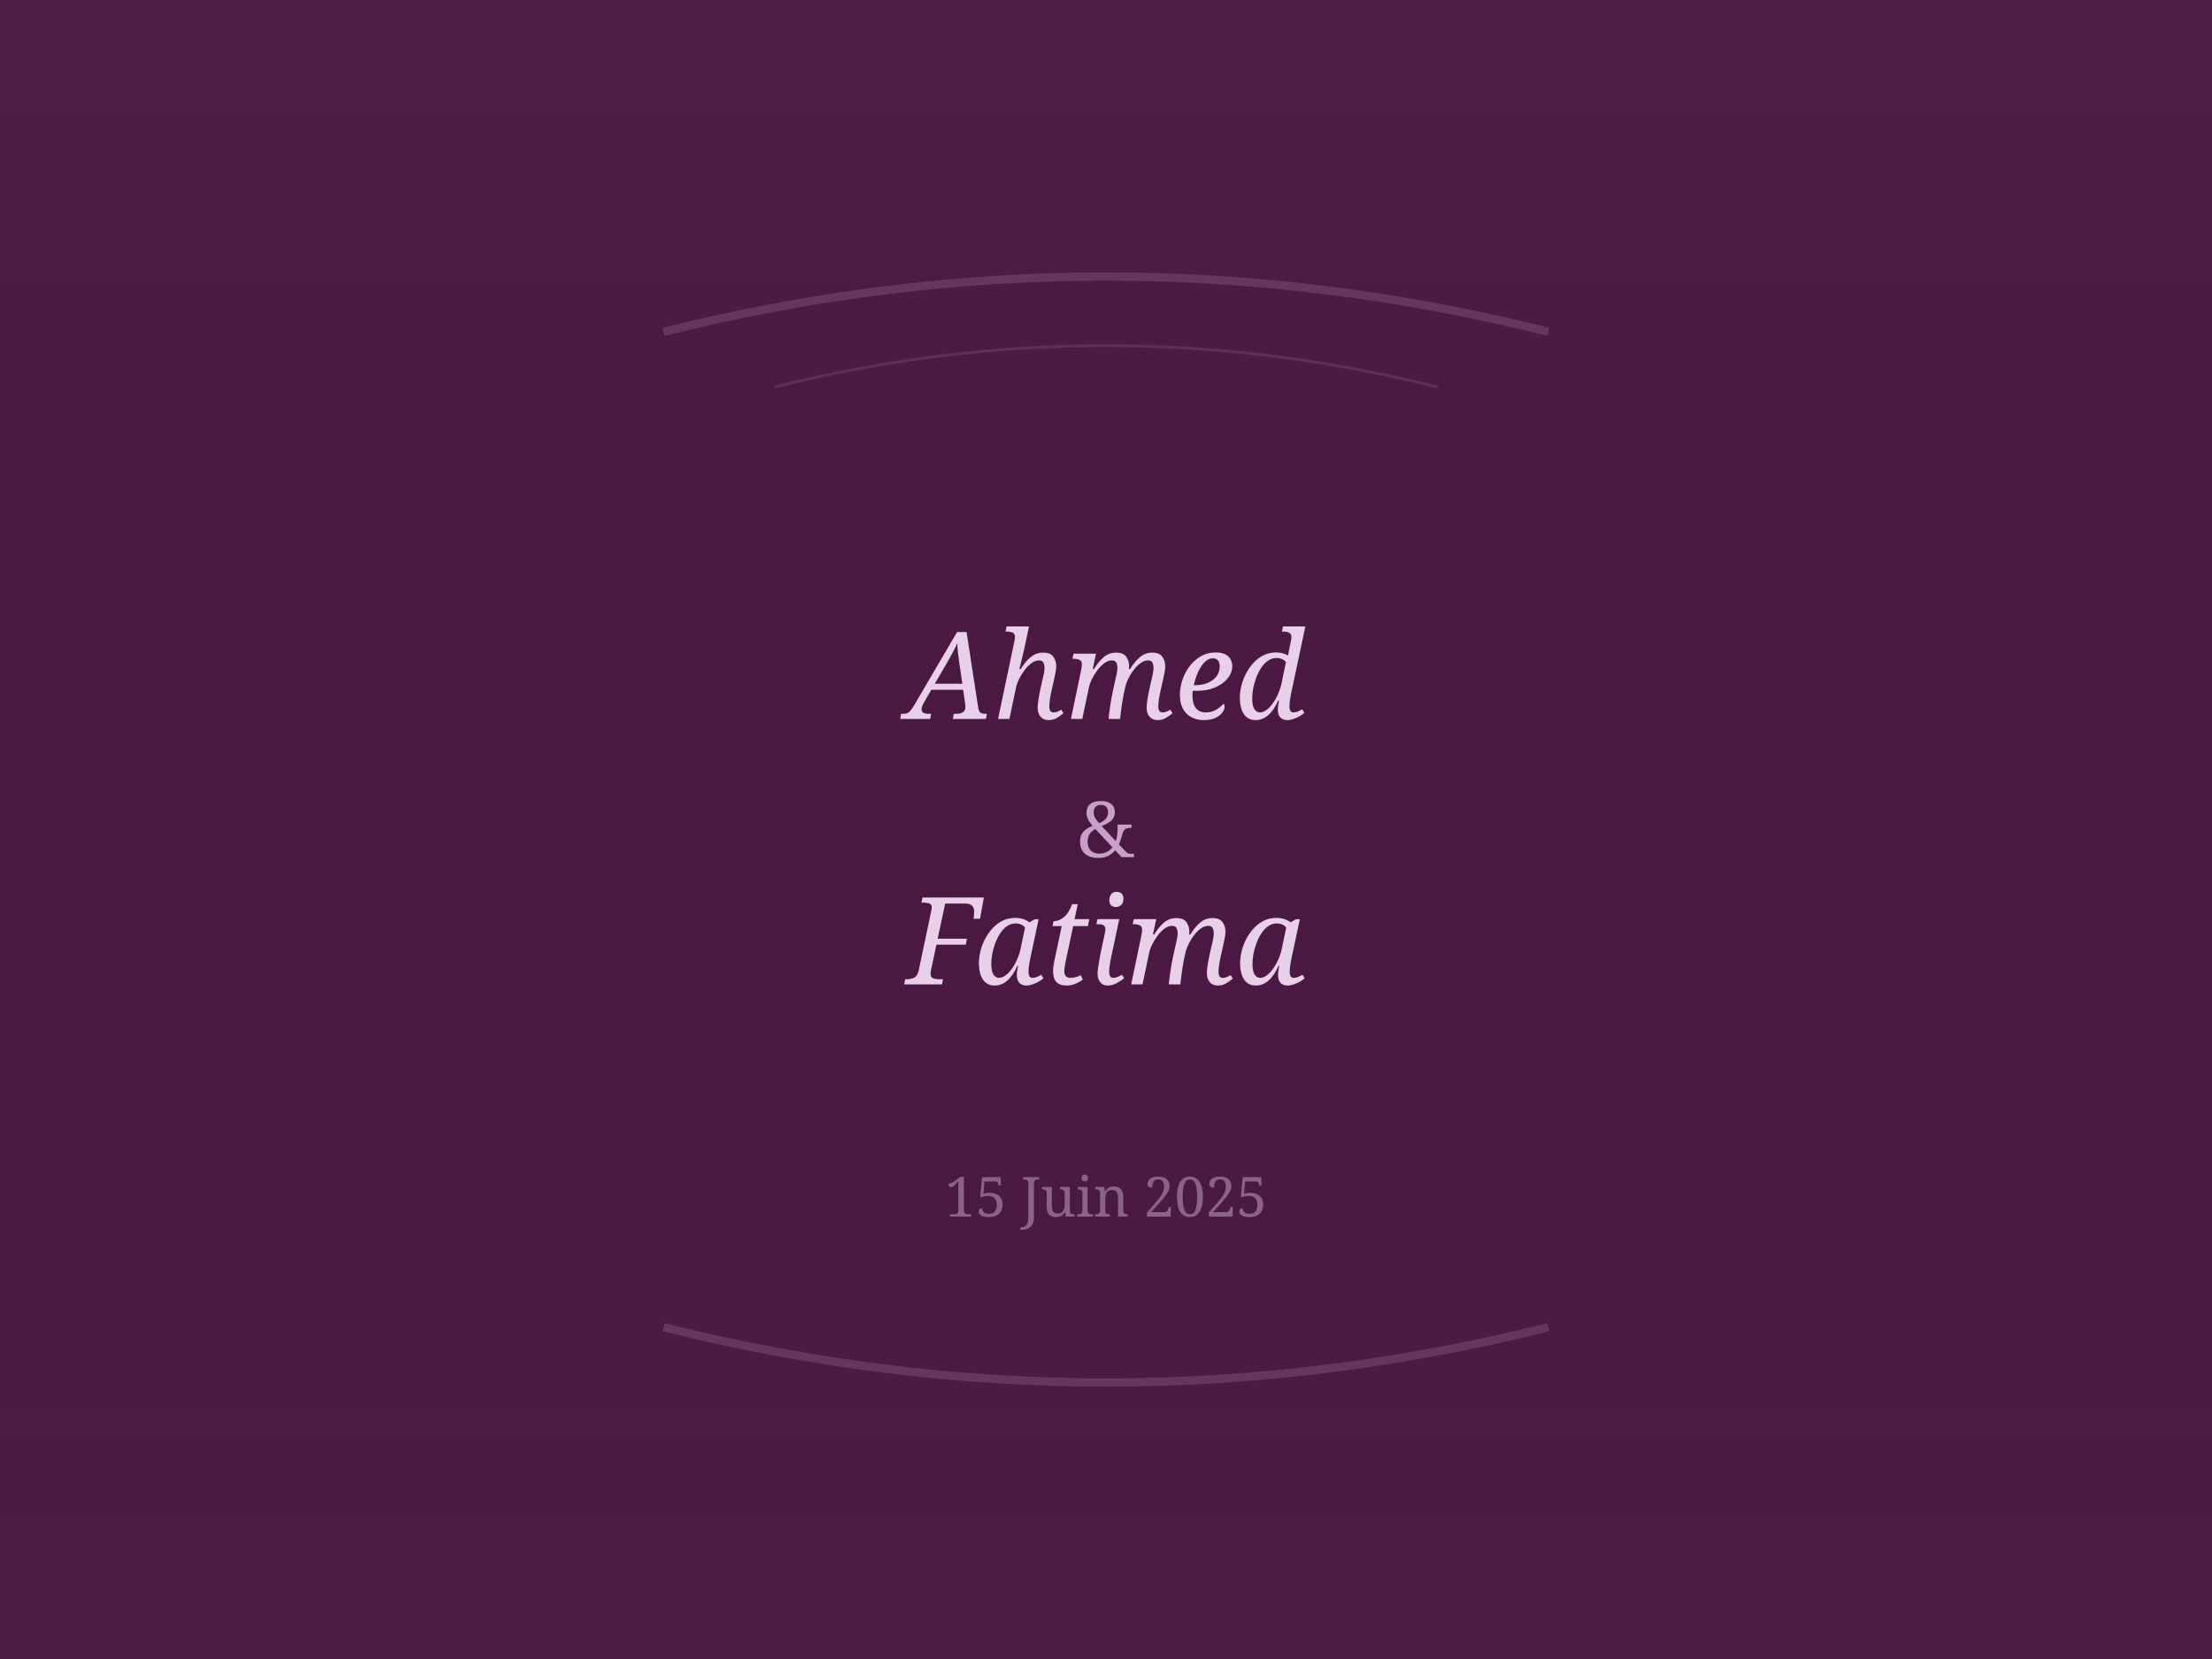
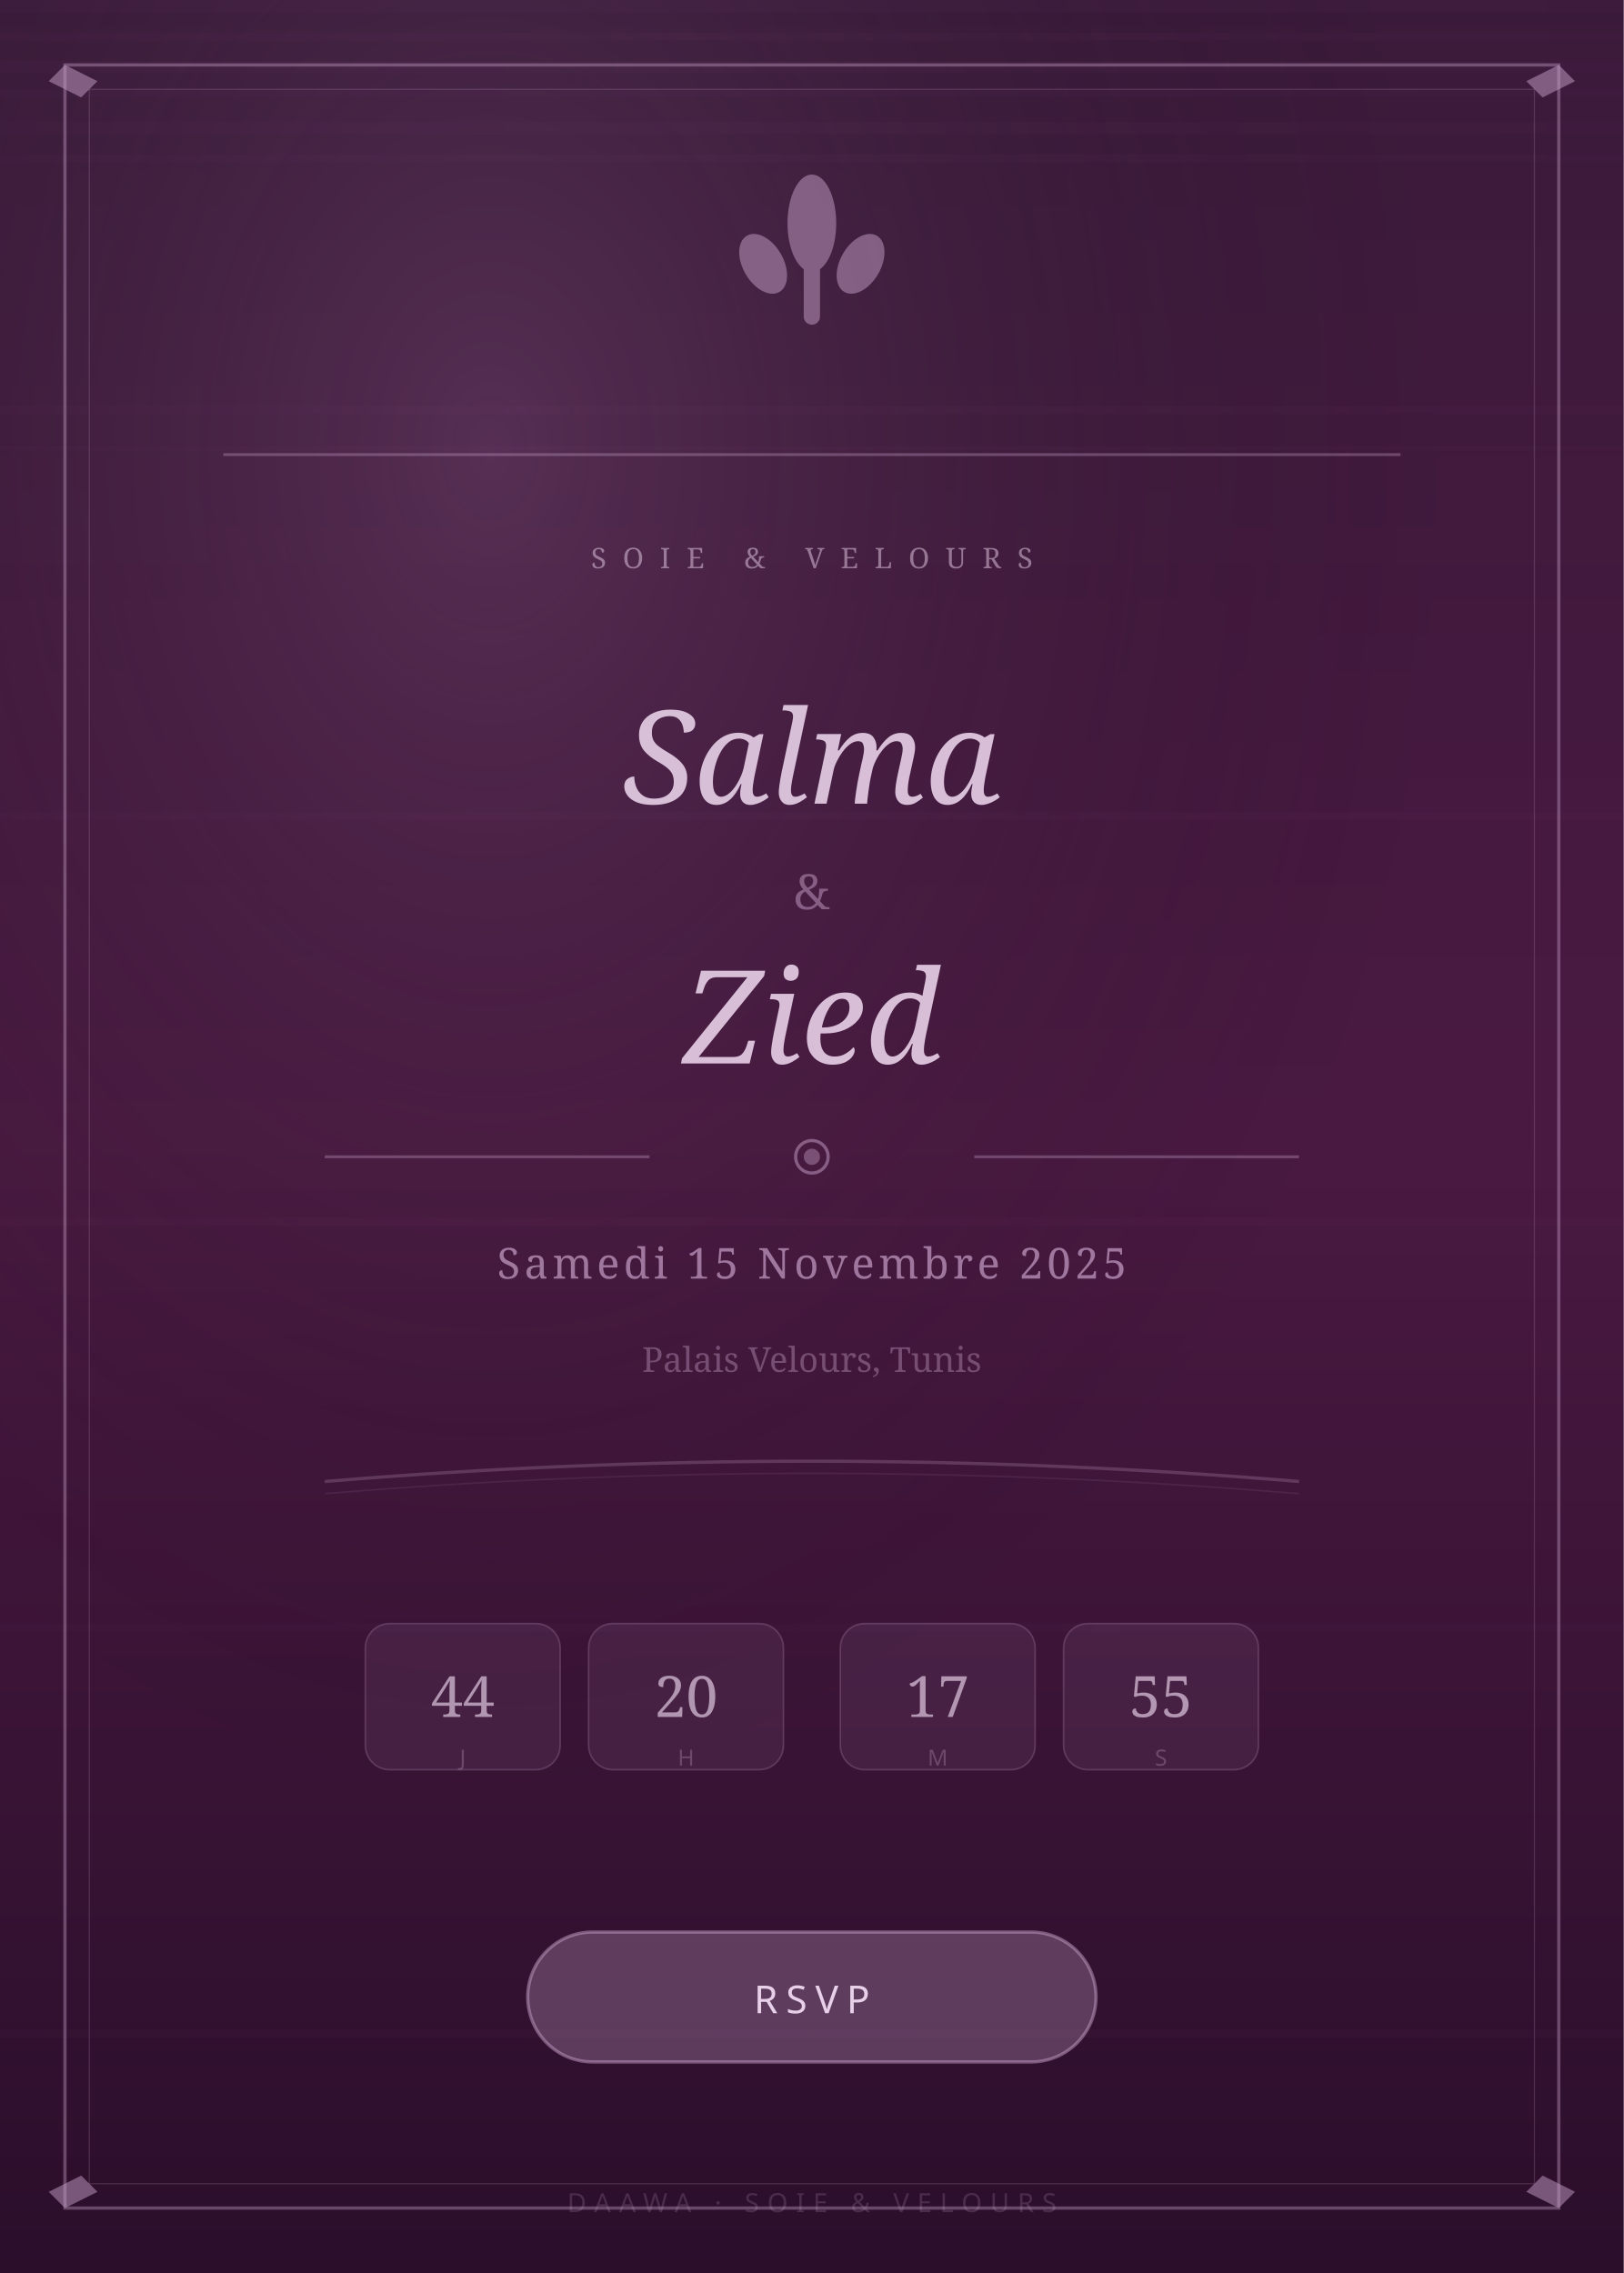
- <svg xmlns="http://www.w3.org/2000/svg" viewBox="0 0 400 300" width="400" height="300">
-   <rect width="400" height="300" fill="#4A1942" />
-   <rect width="400" height="300" fill="url(#velvet)" opacity="0.3" />
+ <svg xmlns="http://www.w3.org/2000/svg" viewBox="0 0 400 560" width="400" height="560">
  <defs>
-     <linearGradient id="velvet" x1="0" y1="0" x2="0" y2="1">
-       <stop offset="0%" stop-color="#C6A0C8" stop-opacity="0.15" />
-       <stop offset="50%" stop-color="#4A1942" stop-opacity="0" />
-       <stop offset="100%" stop-color="#C6A0C8" stop-opacity="0.1" />
+     <linearGradient id="bg" x1="0" y1="0" x2="0" y2="1">
+       <stop offset="0%" stop-color="#3A1A3A" />
+       <stop offset="50%" stop-color="#4A1942" />
+       <stop offset="100%" stop-color="#2A0E2A" />
+     </linearGradient>
+     <radialGradient id="silkSheen" cx="30%" cy="20%" r="60%">
+       <stop offset="0%" stop-color="#8A608A" stop-opacity="0.3" />
+       <stop offset="100%" stop-color="transparent" />
+     </radialGradient>
+     <linearGradient id="velvetStripe" x1="0" y1="0" x2="1" y2="0">
+       <stop offset="0%" stop-color="#6A3068" stop-opacity="0.4" />
+       <stop offset="50%" stop-color="#9A5898" stop-opacity="0.2" />
+       <stop offset="100%" stop-color="#6A3068" stop-opacity="0.4" />
    </linearGradient>
  </defs>
-   <path d="M120,60 Q200,40 280,60" fill="none" stroke="#C6A0C8" stroke-width="1.5" opacity="0.2" />
-   <path d="M140,70 Q200,55 260,70" fill="none" stroke="#C6A0C8" stroke-width="0.5" opacity="0.15" />
-   <text x="200" y="130" text-anchor="middle" font-family="Georgia,serif" font-size="22" font-style="italic" fill="#E8D0E8">Ahmed</text>
-   <text x="200" y="155" text-anchor="middle" font-family="Georgia,serif" font-size="14" fill="#C6A0C8">&amp;</text>
-   <text x="200" y="178" text-anchor="middle" font-family="Georgia,serif" font-size="22" font-style="italic" fill="#E8D0E8">Fatima</text>
-   <path d="M120,240 Q200,260 280,240" fill="none" stroke="#C6A0C8" stroke-width="1.5" opacity="0.2" />
-   <text x="200" y="220" text-anchor="middle" font-family="Georgia,serif" font-size="10" fill="#E8D0E8" opacity="0.4">15 Juin 2025</text>
+   <rect width="400" height="560" fill="url(#bg)" />
+   <rect width="400" height="560" fill="url(#silkSheen)" />
+   <g opacity="0.15">
+     <rect x="0" y="0" width="400" height="3" fill="url(#velvetStripe)" />
+     <rect x="0" y="8" width="400" height="2" fill="url(#velvetStripe)" />
+     <rect x="0" y="15" width="400" height="3" fill="url(#velvetStripe)" />
+     <rect x="0" y="22" width="400" height="2" fill="url(#velvetStripe)" />
+     <rect x="0" y="30" width="400" height="3" fill="url(#velvetStripe)" />
+     <rect x="0" y="38" width="400" height="2" fill="url(#velvetStripe)" />
+     <rect x="0" y="100" width="400" height="2" fill="url(#velvetStripe)" />
+     <rect x="0" y="110" width="400" height="1" fill="url(#velvetStripe)" />
+     <rect x="0" y="200" width="400" height="2" fill="url(#velvetStripe)" />
+     <rect x="0" y="300" width="400" height="2" fill="url(#velvetStripe)" />
+     <rect x="0" y="400" width="400" height="2" fill="url(#velvetStripe)" />
+     <rect x="0" y="500" width="400" height="2" fill="url(#velvetStripe)" />
+   </g>
+   <rect x="16" y="16" width="368" height="528" fill="none" stroke="#C6A0C8" stroke-width="0.8" opacity="0.4" />
+   <rect x="22" y="22" width="356" height="516" fill="none" stroke="#C6A0C8" stroke-width="0.3" opacity="0.2" />
+   <g fill="#C6A0C8" opacity="0.5">
+     <polygon points="16,16 24,20 20,24 12,20" />
+     <polygon points="384,16 376,20 380,24 388,20" />
+     <polygon points="16,544 24,540 20,536 12,540" />
+     <polygon points="384,544 376,540 380,536 388,540" />
+   </g>
+   <g transform="translate(200,70)" fill="#C6A0C8" opacity="0.5">
+     <ellipse cx="0" cy="-15" rx="6" ry="12" />
+     <ellipse cx="-12" cy="-5" rx="5" ry="8" transform="rotate(-30 -12 -5)" />
+     <ellipse cx="12" cy="-5" rx="5" ry="8" transform="rotate(30 12 -5)" />
+     <rect x="-2" y="-8" width="4" height="18" rx="2" />
+     <circle cx="0" cy="-22" r="4" />
+   </g>
+   <line x1="55" y1="112" x2="345" y2="112" stroke="#C6A0C8" stroke-width="0.7" opacity="0.35" />
+   <text x="200" y="140" text-anchor="middle" font-family="Georgia,serif" font-size="7" fill="#E8D0E8" opacity="0.5" letter-spacing="4">SOIE &amp; VELOURS</text>
+   <text x="200" y="198" text-anchor="middle" font-family="Georgia,serif" font-size="32" fill="#E8D0E8" font-weight="300" font-style="italic" opacity="0.9">Salma</text>
+   <text x="200" y="224" text-anchor="middle" font-family="Georgia,serif" font-size="12" fill="#C6A0C8" opacity="0.5" letter-spacing="5">&amp;</text>
+   <text x="200" y="262" text-anchor="middle" font-family="Georgia,serif" font-size="32" fill="#E8D0E8" font-weight="300" font-style="italic" opacity="0.9">Zied</text>
+   <line x1="80" y1="285" x2="160" y2="285" stroke="#C6A0C8" stroke-width="0.7" opacity="0.35" />
+   <circle cx="200" cy="285" r="4" fill="none" stroke="#C6A0C8" stroke-width="0.8" opacity="0.5" />
+   <circle cx="200" cy="285" r="2" fill="#C6A0C8" opacity="0.4" />
+   <line x1="240" y1="285" x2="320" y2="285" stroke="#C6A0C8" stroke-width="0.7" opacity="0.35" />
+   <text x="200" y="315" text-anchor="middle" font-family="Georgia,serif" font-size="10.5" fill="#C6A0C8" opacity="0.7" letter-spacing="1">Samedi 15 Novembre 2025</text>
+   <text x="200" y="338" text-anchor="middle" font-family="Georgia,serif" font-size="8.5" fill="#C6A0C8" opacity="0.4">Palais Velours, Tunis</text>
+   <path d="M80 365 Q200 355 320 365" fill="none" stroke="#C6A0C8" stroke-width="0.8" opacity="0.25" />
+   <path d="M80 368 Q200 358 320 368" fill="none" stroke="#9A70A0" stroke-width="0.4" opacity="0.15" />
+   <g transform="translate(200,418)" opacity="0.8">
+     <rect x="-110" y="-18" width="48" height="36" rx="6" fill="#C6A0C8" opacity="0.12" />
+     <rect x="-55" y="-18" width="48" height="36" rx="6" fill="#C6A0C8" opacity="0.12" />
+     <rect x="7" y="-18" width="48" height="36" rx="6" fill="#C6A0C8" opacity="0.12" />
+     <rect x="62" y="-18" width="48" height="36" rx="6" fill="#C6A0C8" opacity="0.12" />
+     <rect x="-110" y="-18" width="48" height="36" rx="6" fill="none" stroke="#C6A0C8" stroke-width="0.4" opacity="0.3" />
+     <rect x="-55" y="-18" width="48" height="36" rx="6" fill="none" stroke="#C6A0C8" stroke-width="0.4" opacity="0.3" />
+     <rect x="7" y="-18" width="48" height="36" rx="6" fill="none" stroke="#C6A0C8" stroke-width="0.4" opacity="0.3" />
+     <rect x="62" y="-18" width="48" height="36" rx="6" fill="none" stroke="#C6A0C8" stroke-width="0.4" opacity="0.3" />
+     <text x="-86" y="5" text-anchor="middle" font-family="Georgia,serif" font-size="14" fill="#E8D0E8" opacity="0.85">44</text>
+     <text x="-31" y="5" text-anchor="middle" font-family="Georgia,serif" font-size="14" fill="#E8D0E8" opacity="0.85">20</text>
+     <text x="31" y="5" text-anchor="middle" font-family="Georgia,serif" font-size="14" fill="#E8D0E8" opacity="0.85">17</text>
+     <text x="86" y="5" text-anchor="middle" font-family="Georgia,serif" font-size="14" fill="#E8D0E8" opacity="0.85">55</text>
+     <text x="-86" y="17" text-anchor="middle" font-family="sans-serif" font-size="5.5" fill="#C6A0C8" opacity="0.4">J</text>
+     <text x="-31" y="17" text-anchor="middle" font-family="sans-serif" font-size="5.5" fill="#C6A0C8" opacity="0.4">H</text>
+     <text x="31" y="17" text-anchor="middle" font-family="sans-serif" font-size="5.5" fill="#C6A0C8" opacity="0.4">M</text>
+     <text x="86" y="17" text-anchor="middle" font-family="sans-serif" font-size="5.5" fill="#C6A0C8" opacity="0.4">S</text>
+   </g>
+   <rect x="130" y="476" width="140" height="32" rx="16" fill="#C6A0C8" opacity="0.3" />
+   <rect x="130" y="476" width="140" height="32" rx="16" fill="none" stroke="#C6A0C8" stroke-width="0.8" opacity="0.5" />
+   <text x="200" y="496" text-anchor="middle" font-family="sans-serif" font-size="9.5" fill="#E8D0E8" letter-spacing="2">RSVP</text>
+   <text x="200" y="545" text-anchor="middle" font-family="sans-serif" font-size="6.5" fill="#C6A0C8" opacity="0.2" letter-spacing="2">DAAWA · SOIE &amp; VELOURS</text>
</svg>
